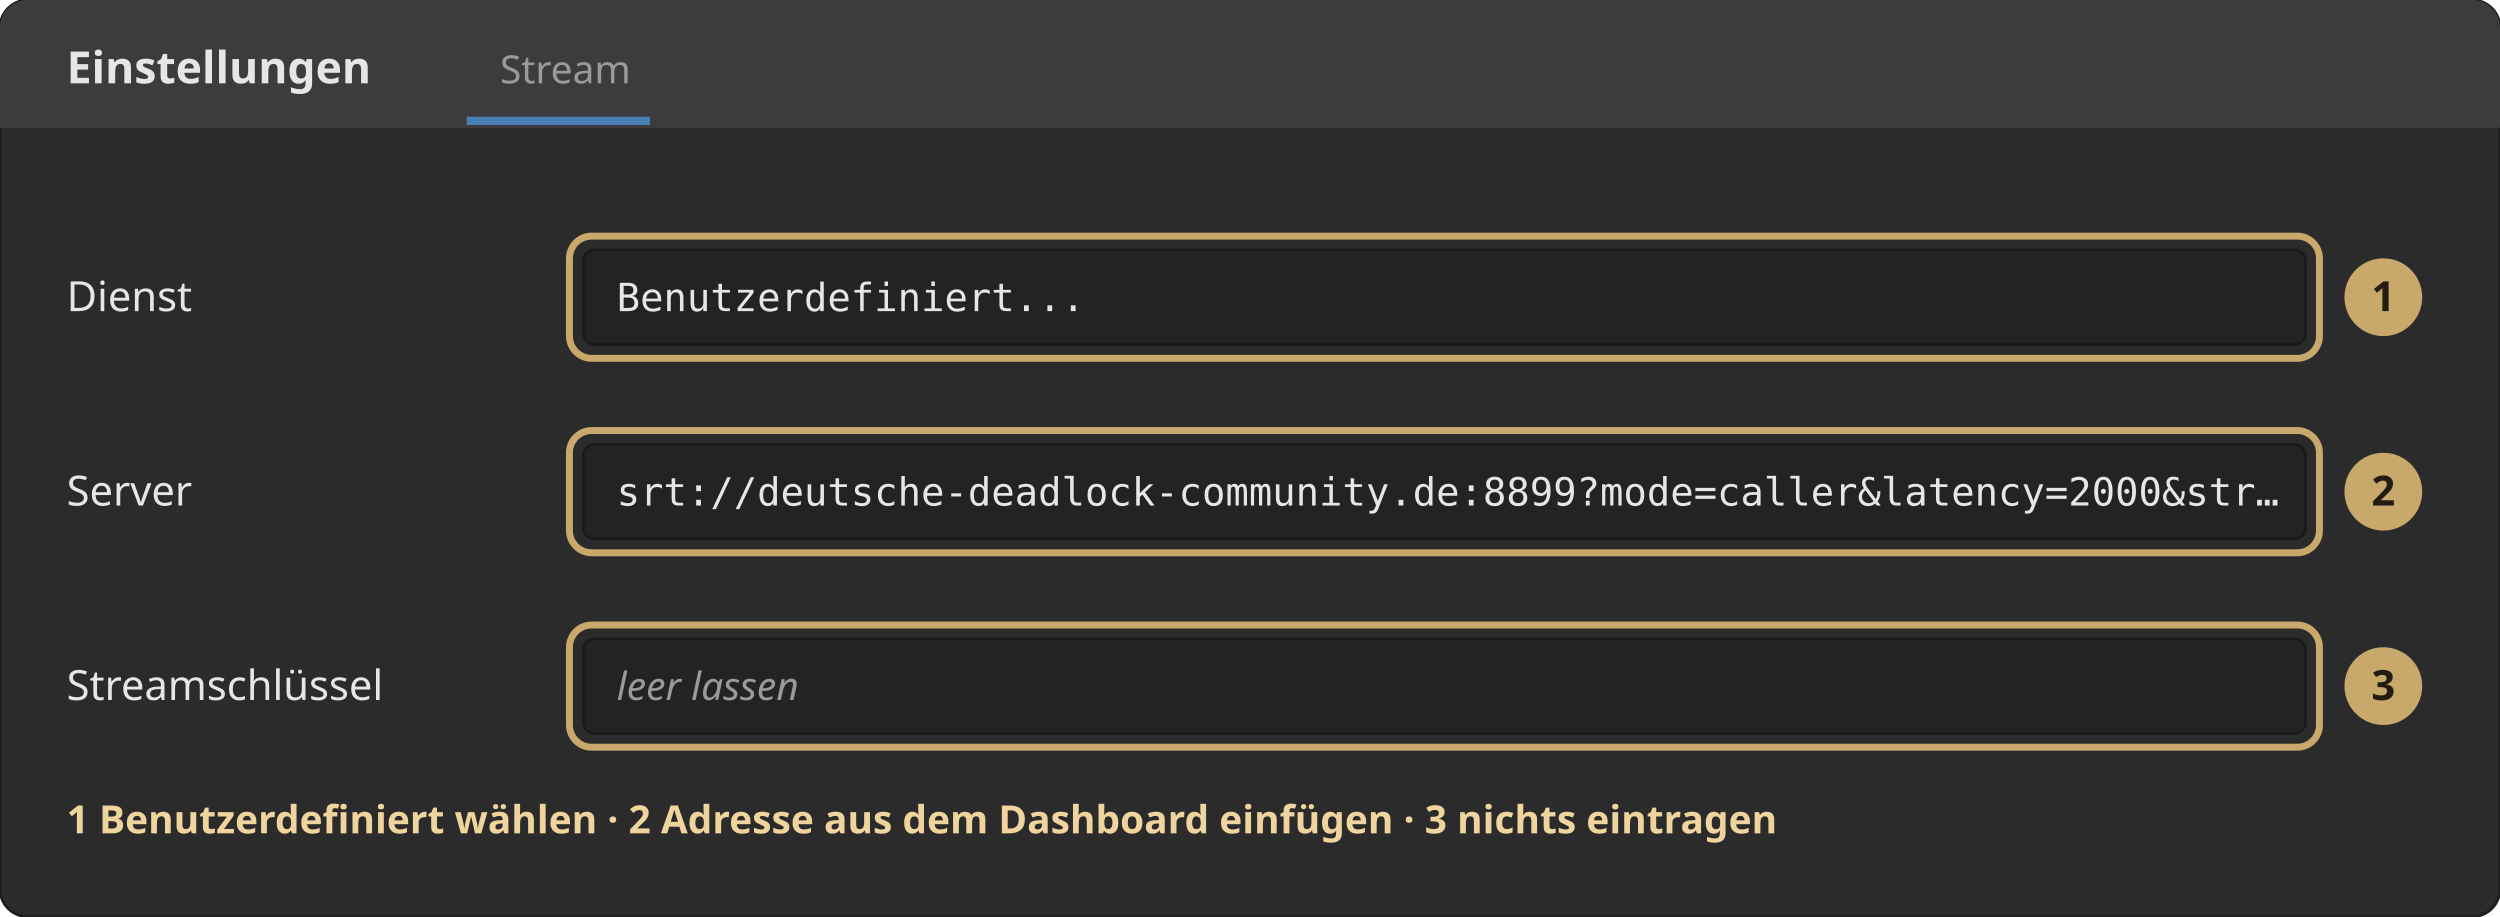
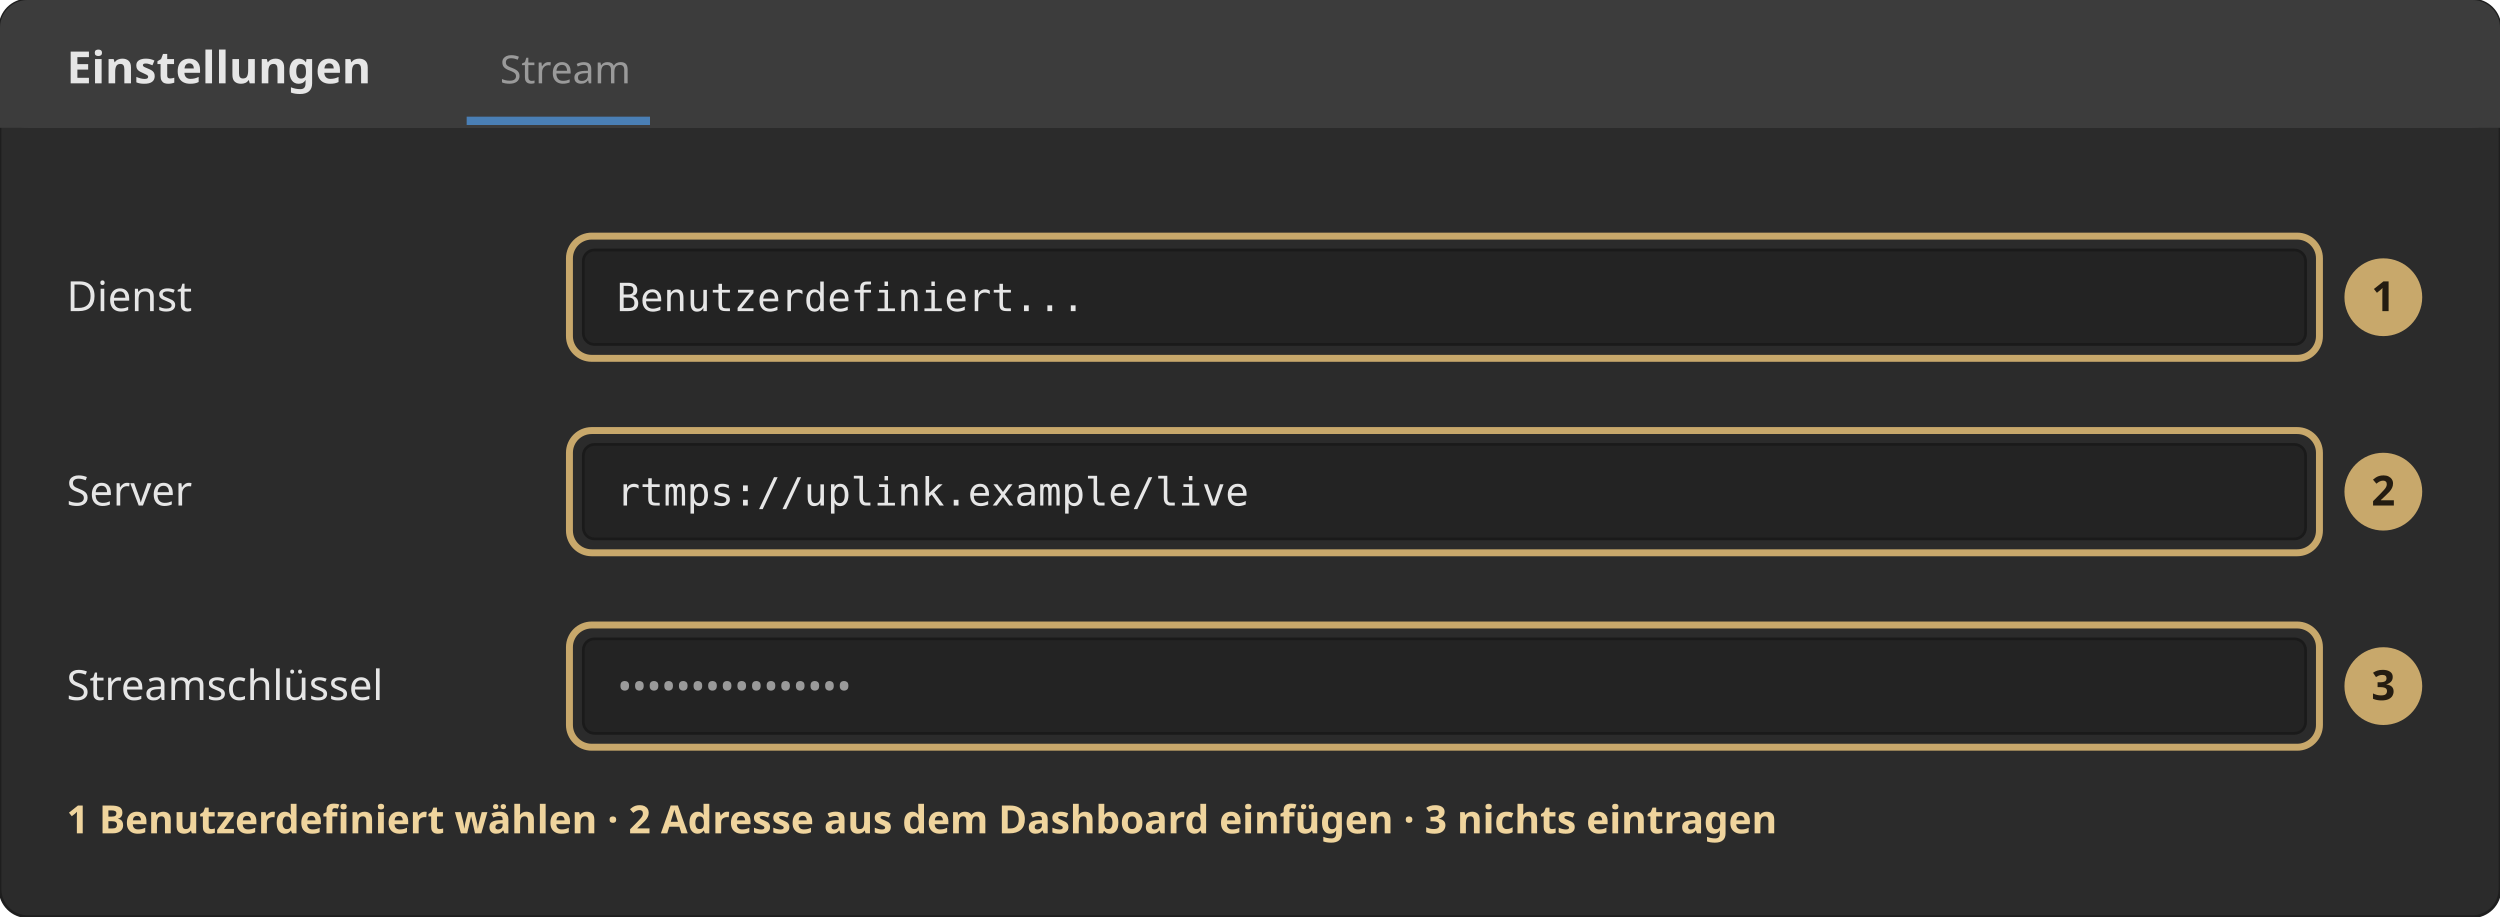
<svg xmlns="http://www.w3.org/2000/svg" viewBox="0 0 900 330" width="900" height="330" role="img" aria-labelledby="t">
  <style>
  text { font-family: system-ui, sans-serif; }
  .lbl { fill: #e6e6e6; font-size: 15px; }
  .dim { fill: #9a9a9a; font-size: 14px; }
  .feld { fill: #e6e6e6; font-size: 14px; font-family: monospace; }
  .mark { fill: #efd49d; font-size: 14px; font-weight: 700; }
  .titel { fill: #e6e6e6; font-size: 16px; font-weight: 600; }
</style>
  <rect width="900" height="330" rx="10" fill="#2b2b2b" stroke="#1e1e1e" />
  <rect x="0" y="0" width="900" height="46" rx="10" fill="#3c3c3c" />
  <rect x="0" y="36" width="900" height="10" fill="#3c3c3c" />
  <text x="24" y="30" class="titel">Einstellungen</text>
  <text x="180" y="30" class="dim">Stream</text>
  <rect x="168" y="42" width="66" height="3" fill="#4a7fb5" />
  <text x="24" y="112" class="lbl">Dienst</text>
  <rect x="210" y="90" width="620" height="34" rx="4" fill="#232323" stroke="#1a1a1a" />
  <text x="222" y="112" class="feld">Benutzerdefiniert...</text>
  <rect x="205" y="85" width="630" height="44" rx="8" fill="none" stroke="#c8a86b" stroke-width="2.5" />
  <circle cx="858" cy="107" r="14" fill="#c8a86b" />
  <text x="858" y="112" text-anchor="middle" font-size="15" font-weight="800" fill="#241c11" font-family="system-ui, sans-serif">1</text>
  <text x="24" y="182" class="lbl">Server</text>
  <rect x="210" y="160" width="620" height="34" rx="4" fill="#232323" stroke="#1a1a1a" />
-   <text x="222" y="182" class="feld">srt://deutsche-deadlock-community.de:8899?mode=caller&amp;latency=2000&amp;str…</text>
+   <text x="222" y="182" class="feld">rtmps://uplink.example/live</text>
  <rect x="205" y="155" width="630" height="44" rx="8" fill="none" stroke="#c8a86b" stroke-width="2.5" />
  <circle cx="858" cy="177" r="14" fill="#c8a86b" />
  <text x="858" y="182" text-anchor="middle" font-size="15" font-weight="800" fill="#241c11" font-family="system-ui, sans-serif">2</text>
  <text x="24" y="252" class="lbl">Streamschlüssel</text>
  <rect x="210" y="230" width="620" height="34" rx="4" fill="#232323" stroke="#1a1a1a" />
  <rect x="205" y="225" width="630" height="44" rx="8" fill="none" stroke="#c8a86b" stroke-width="2.5" />
  <circle cx="858" cy="247" r="14" fill="#c8a86b" />
  <text x="858" y="252" text-anchor="middle" font-size="15" font-weight="800" fill="#241c11" font-family="system-ui, sans-serif">3</text>
-   <text x="222" y="252" class="dim" font-style="italic">leer lassen</text>
+   <text x="222" y="252" class="dim" font-style="italic">••••••••••••••••</text>
  <text x="24" y="300" class="mark">1 Benutzerdefiniert wählen · 2 Adresse aus dem Dashboard einfügen · 3 nichts eintragen</text>
</svg>
